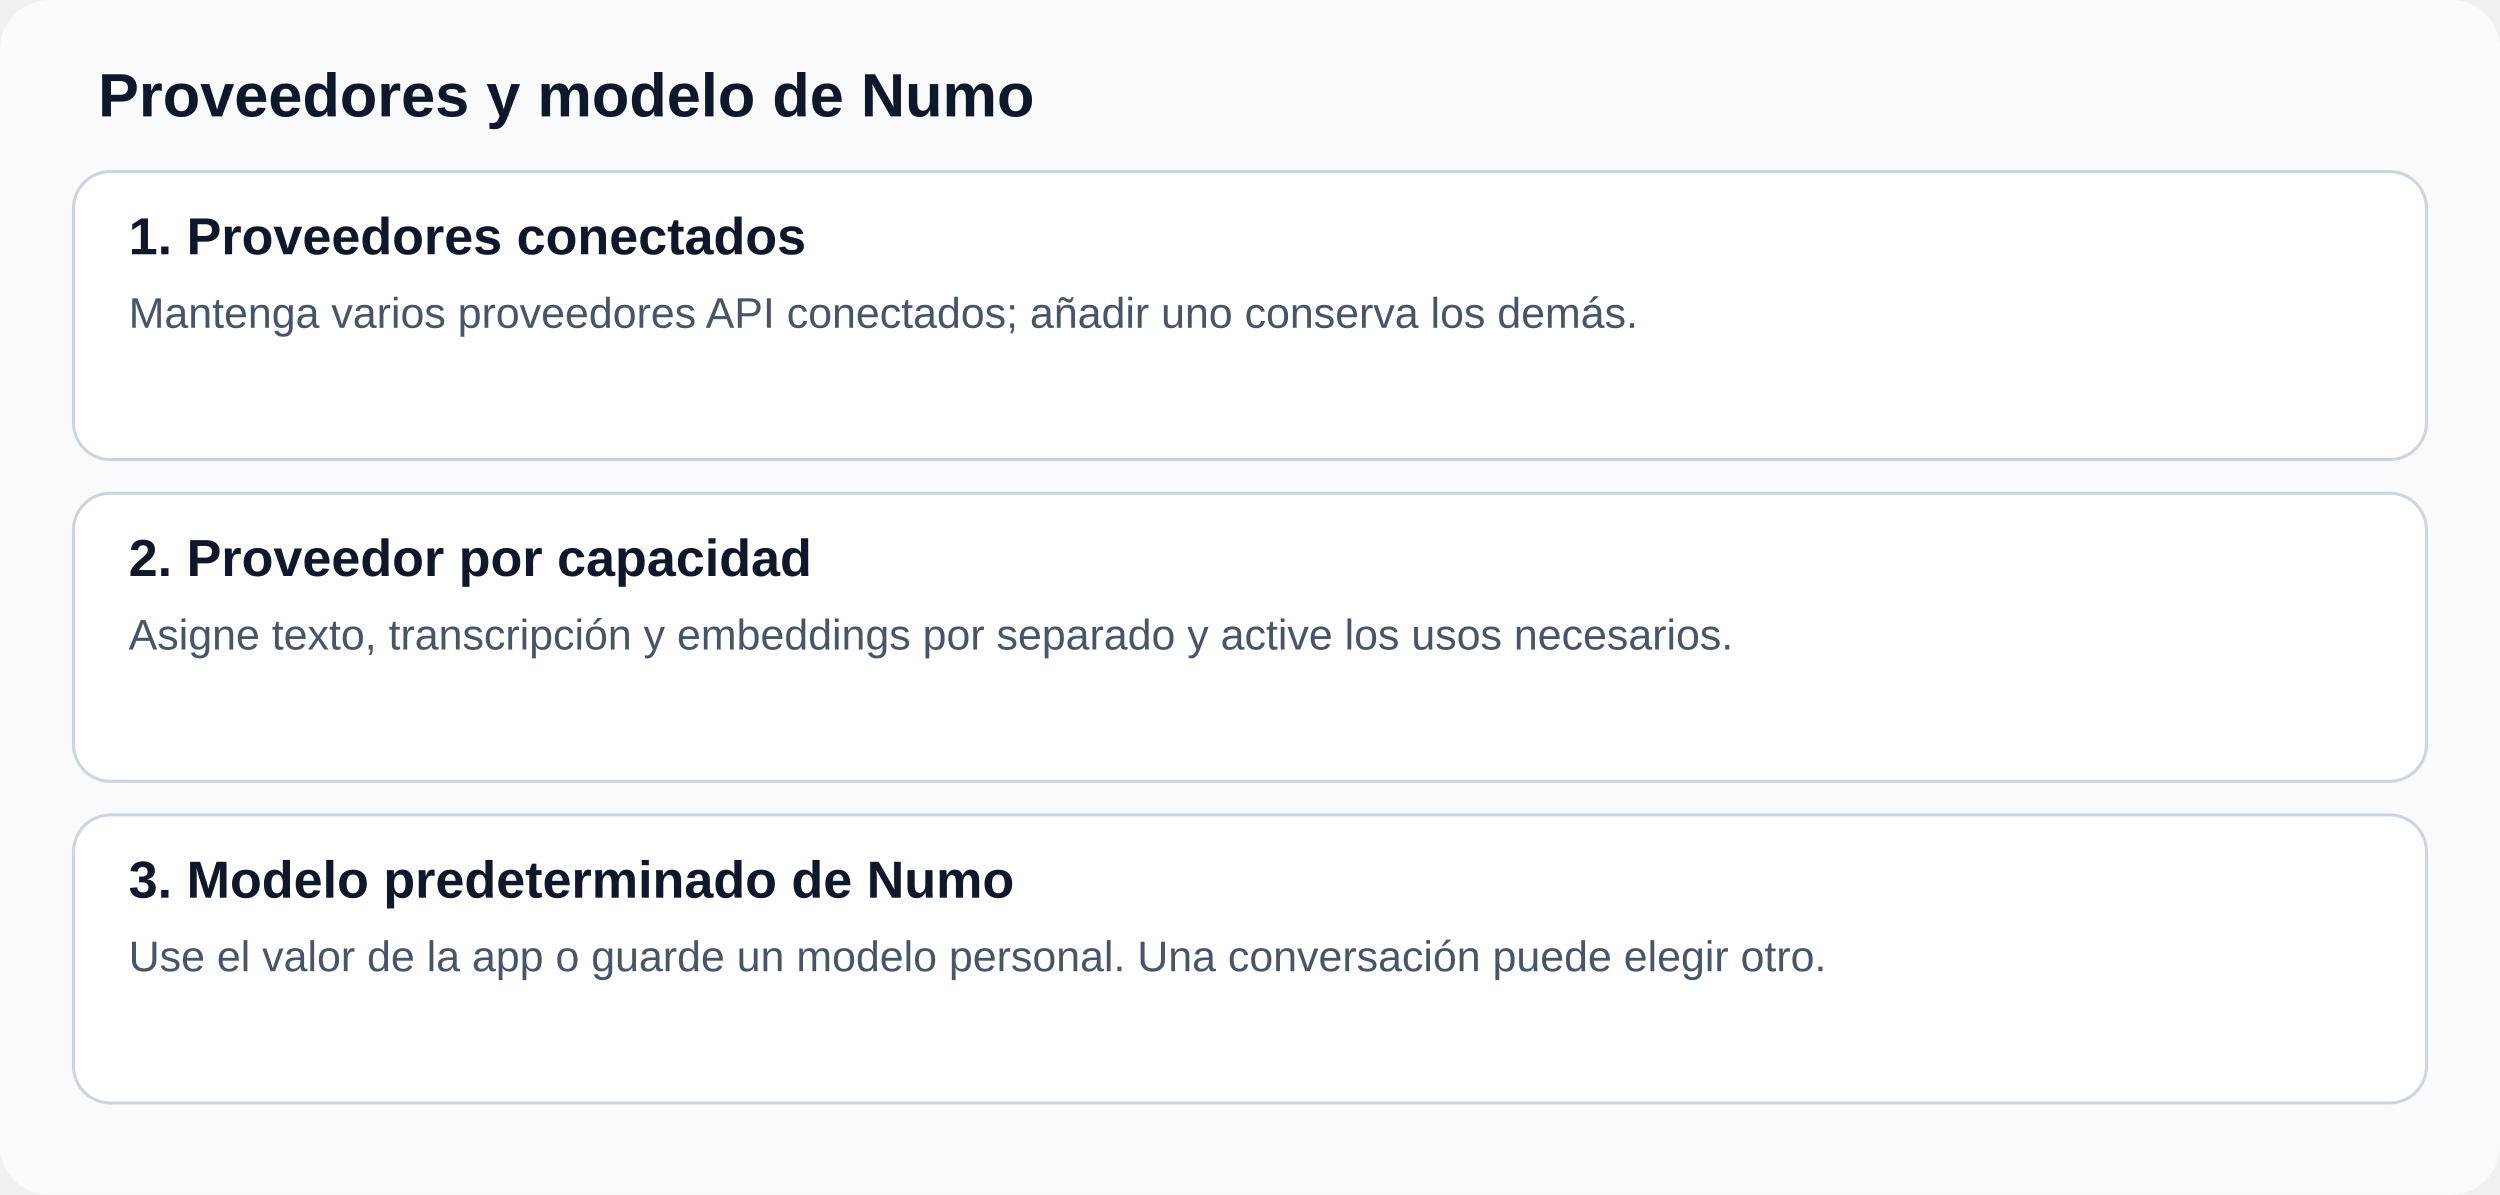
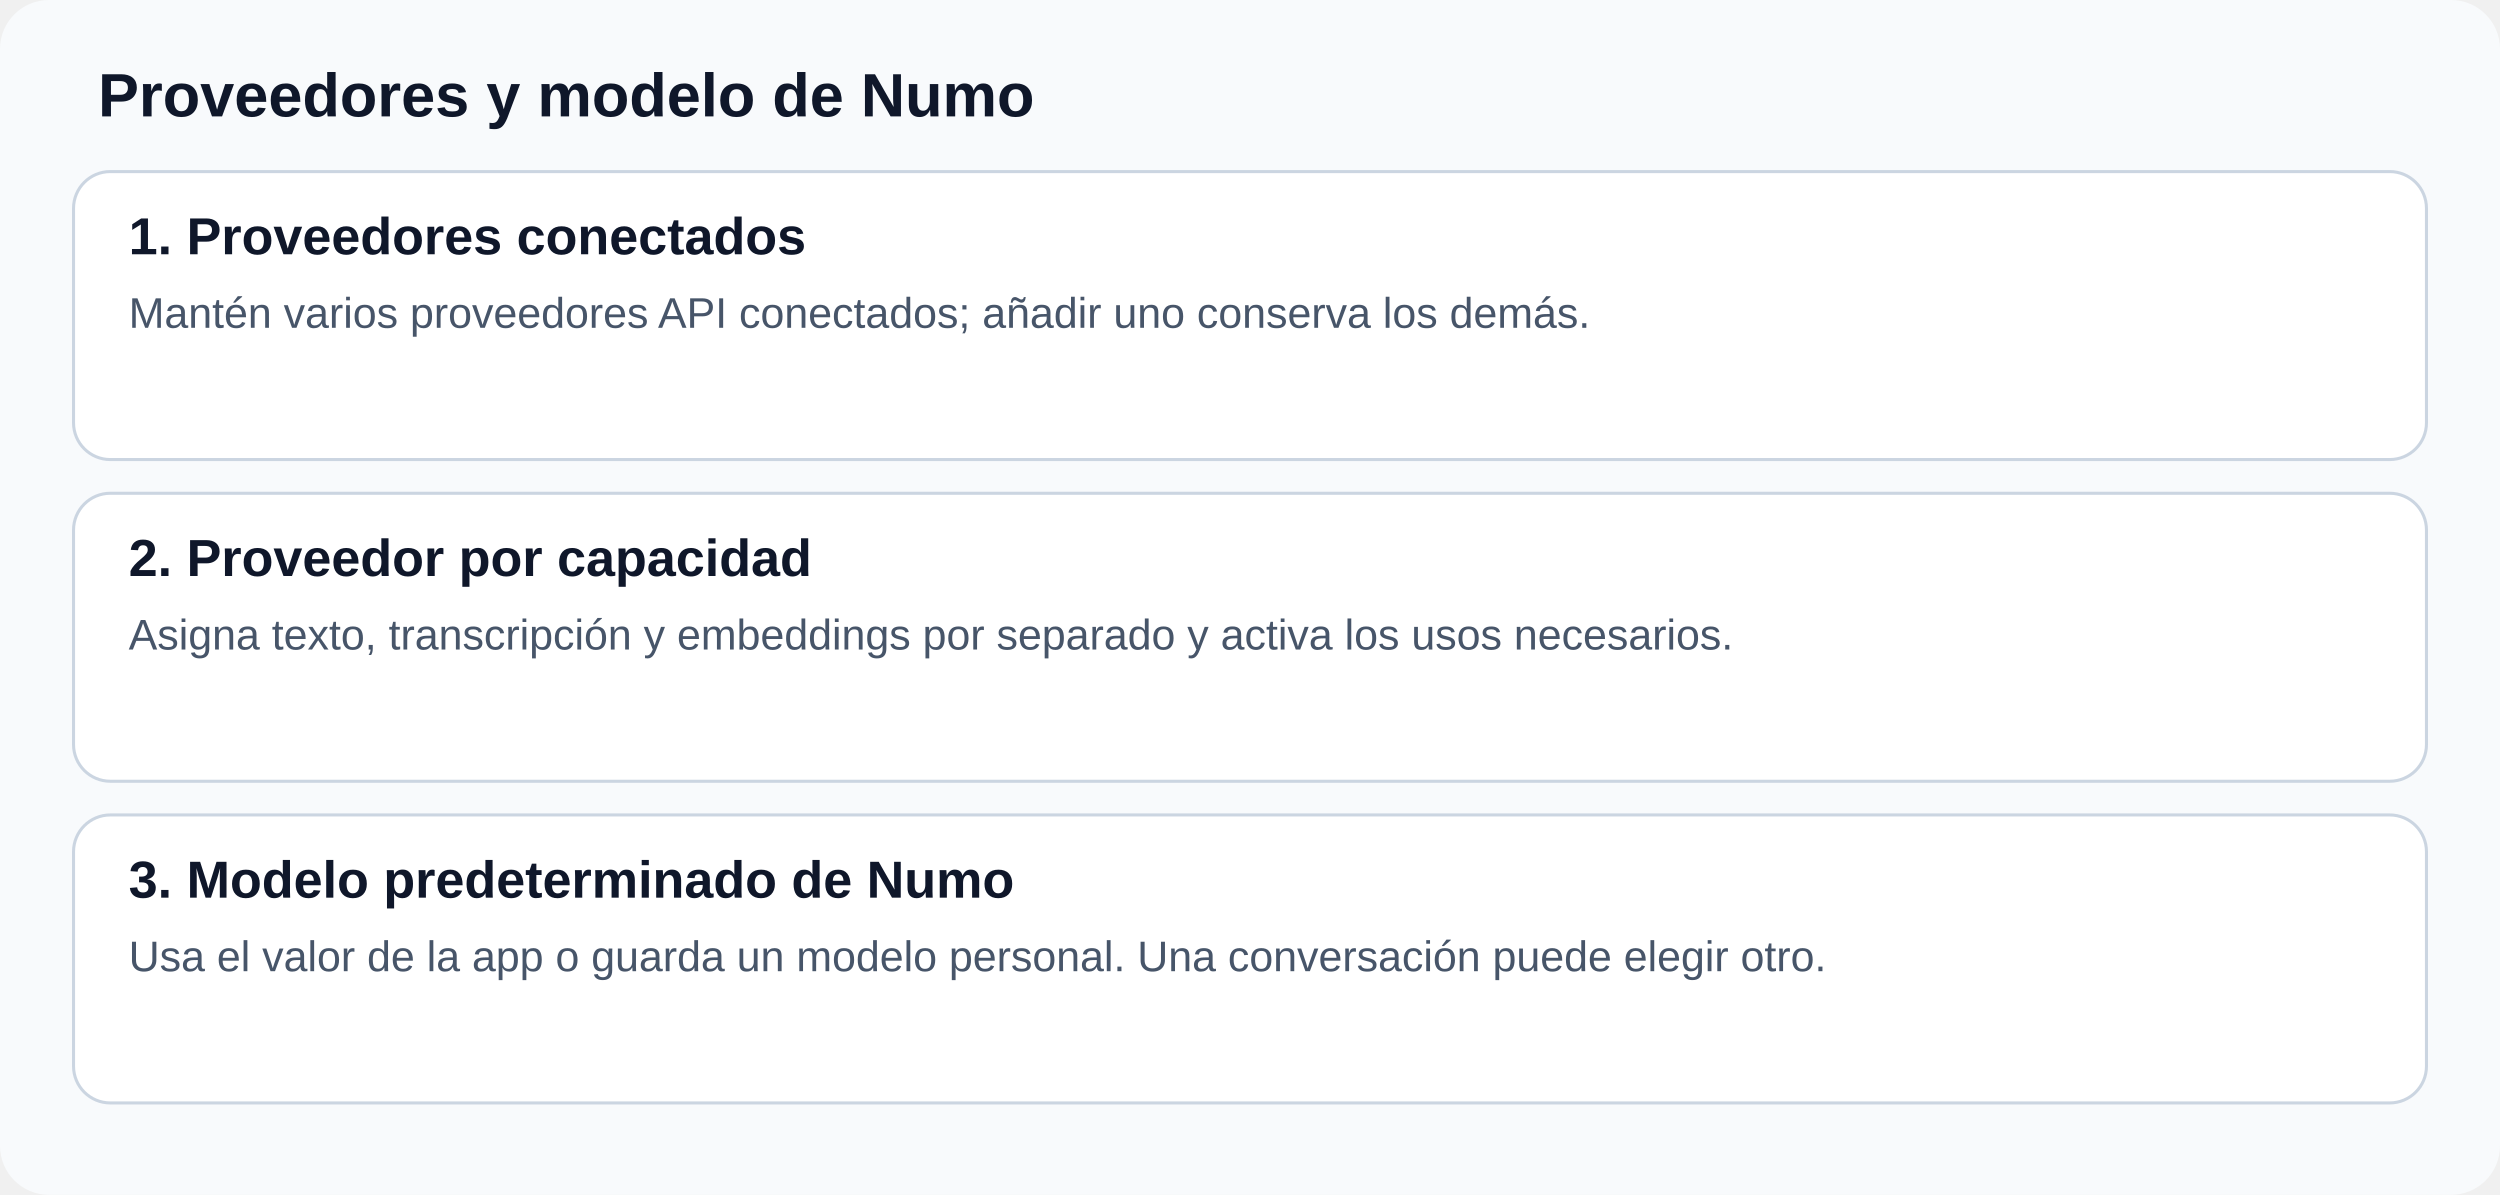
<svg xmlns="http://www.w3.org/2000/svg" width="816" height="390" viewBox="0 0 816 390" role="img" aria-labelledby="title desc">
  <rect width="816" height="390" rx="16" fill="#f8fafc" />
  <text x="32" y="38" font-family="Arial,sans-serif" font-size="20" font-weight="bold" fill="#0f172a">Proveedores y modelo de Numo</text>
  <rect x="24" y="56" width="768" height="94" rx="12" fill="#fff" stroke="#cbd5e1" />
  <text x="42" y="83" font-family="Arial,sans-serif" font-size="17" font-weight="bold" fill="#0f172a">1. Proveedores conectados</text>
-   <text x="42" y="107" font-family="Arial,sans-serif" font-size="14" fill="#475569">Mantenga varios proveedores API conectados; añadir uno conserva los demás.</text>
+   <text x="42" y="107" font-family="Arial,sans-serif" font-size="14" fill="#475569">Mantén varios proveedores API conectados; añadir uno conserva los demás.</text>
  <rect x="24" y="161" width="768" height="94" rx="12" fill="#fff" stroke="#cbd5e1" />
  <text x="42" y="188" font-family="Arial,sans-serif" font-size="17" font-weight="bold" fill="#0f172a">2. Proveedor por capacidad</text>
-   <text x="42" y="212" font-family="Arial,sans-serif" font-size="14" fill="#475569">Asigne texto, transcripción y embeddings por separado y active los usos necesarios.</text>
+   <text x="42" y="212" font-family="Arial,sans-serif" font-size="14" fill="#475569">Asigna texto, transcripción y embeddings por separado y activa los usos necesarios.</text>
  <rect x="24" y="266" width="768" height="94" rx="12" fill="#fff" stroke="#cbd5e1" />
  <text x="42" y="293" font-family="Arial,sans-serif" font-size="17" font-weight="bold" fill="#0f172a">3. Modelo predeterminado de Numo</text>
-   <text x="42" y="317" font-family="Arial,sans-serif" font-size="14" fill="#475569">Use el valor de la app o guarde un modelo personal. Una conversación puede elegir otro.</text>
+   <text x="42" y="317" font-family="Arial,sans-serif" font-size="14" fill="#475569">Usa el valor de la app o guarda un modelo personal. Una conversación puede elegir otro.</text>
</svg>
